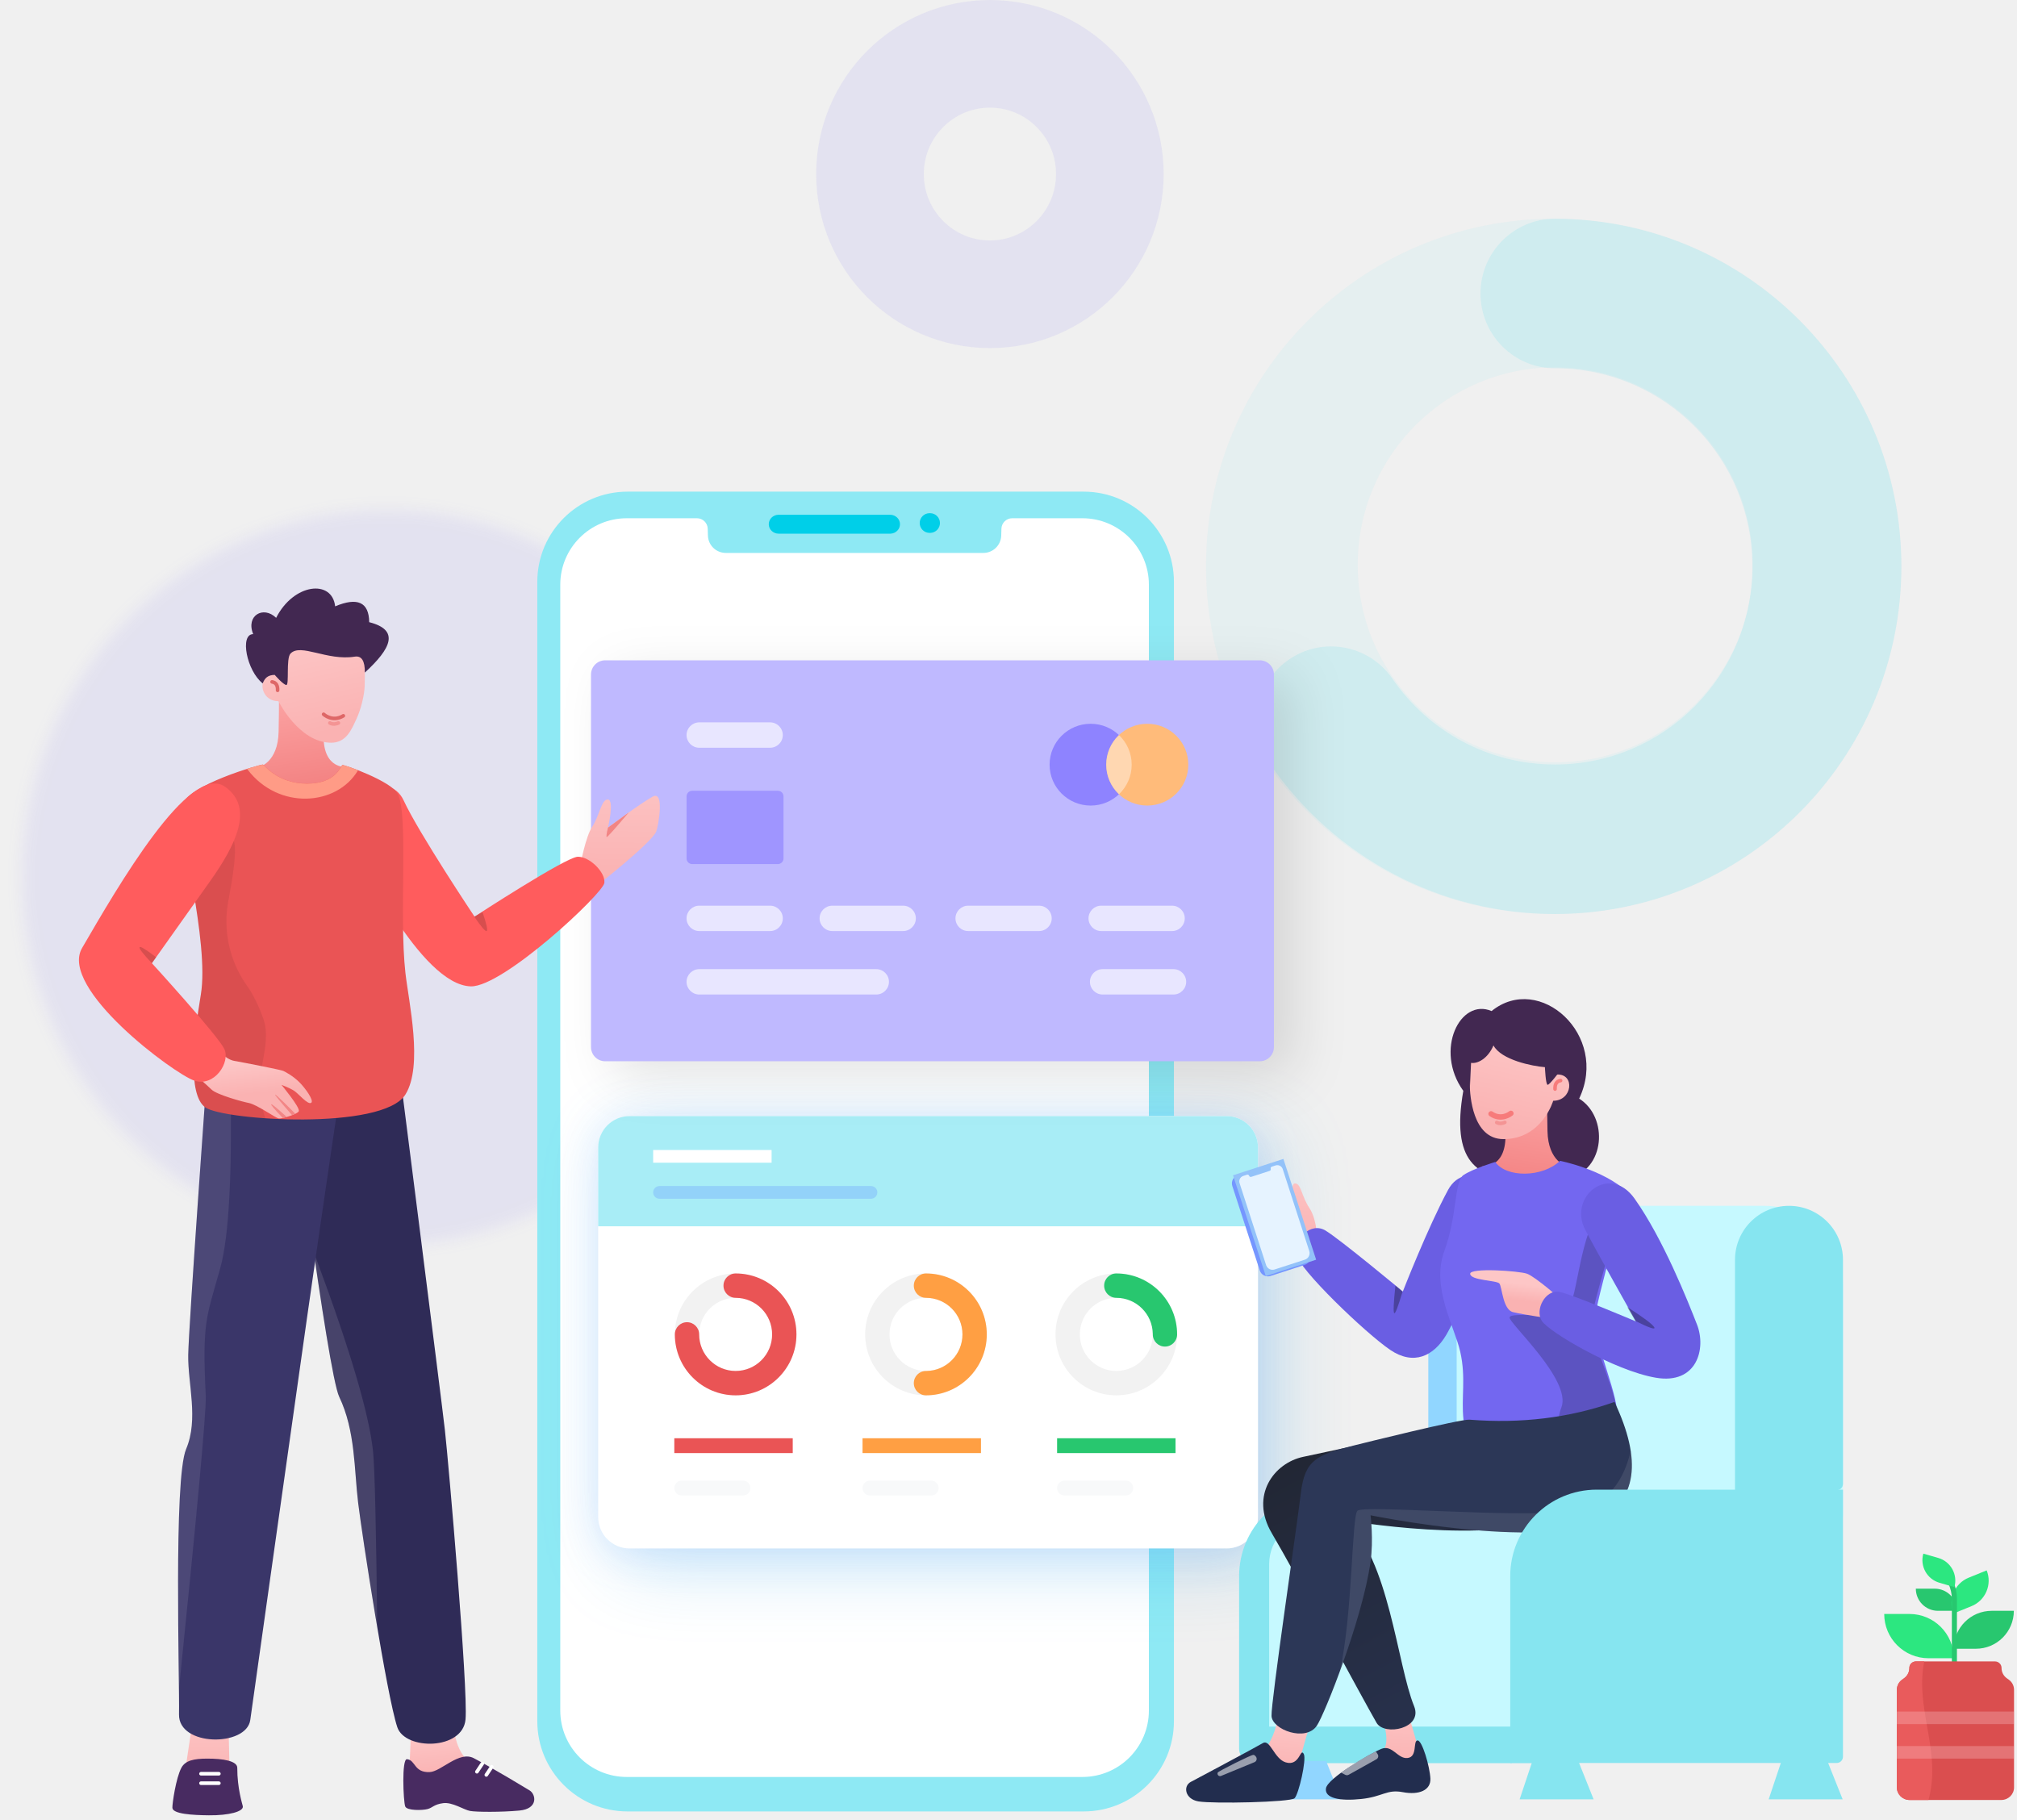
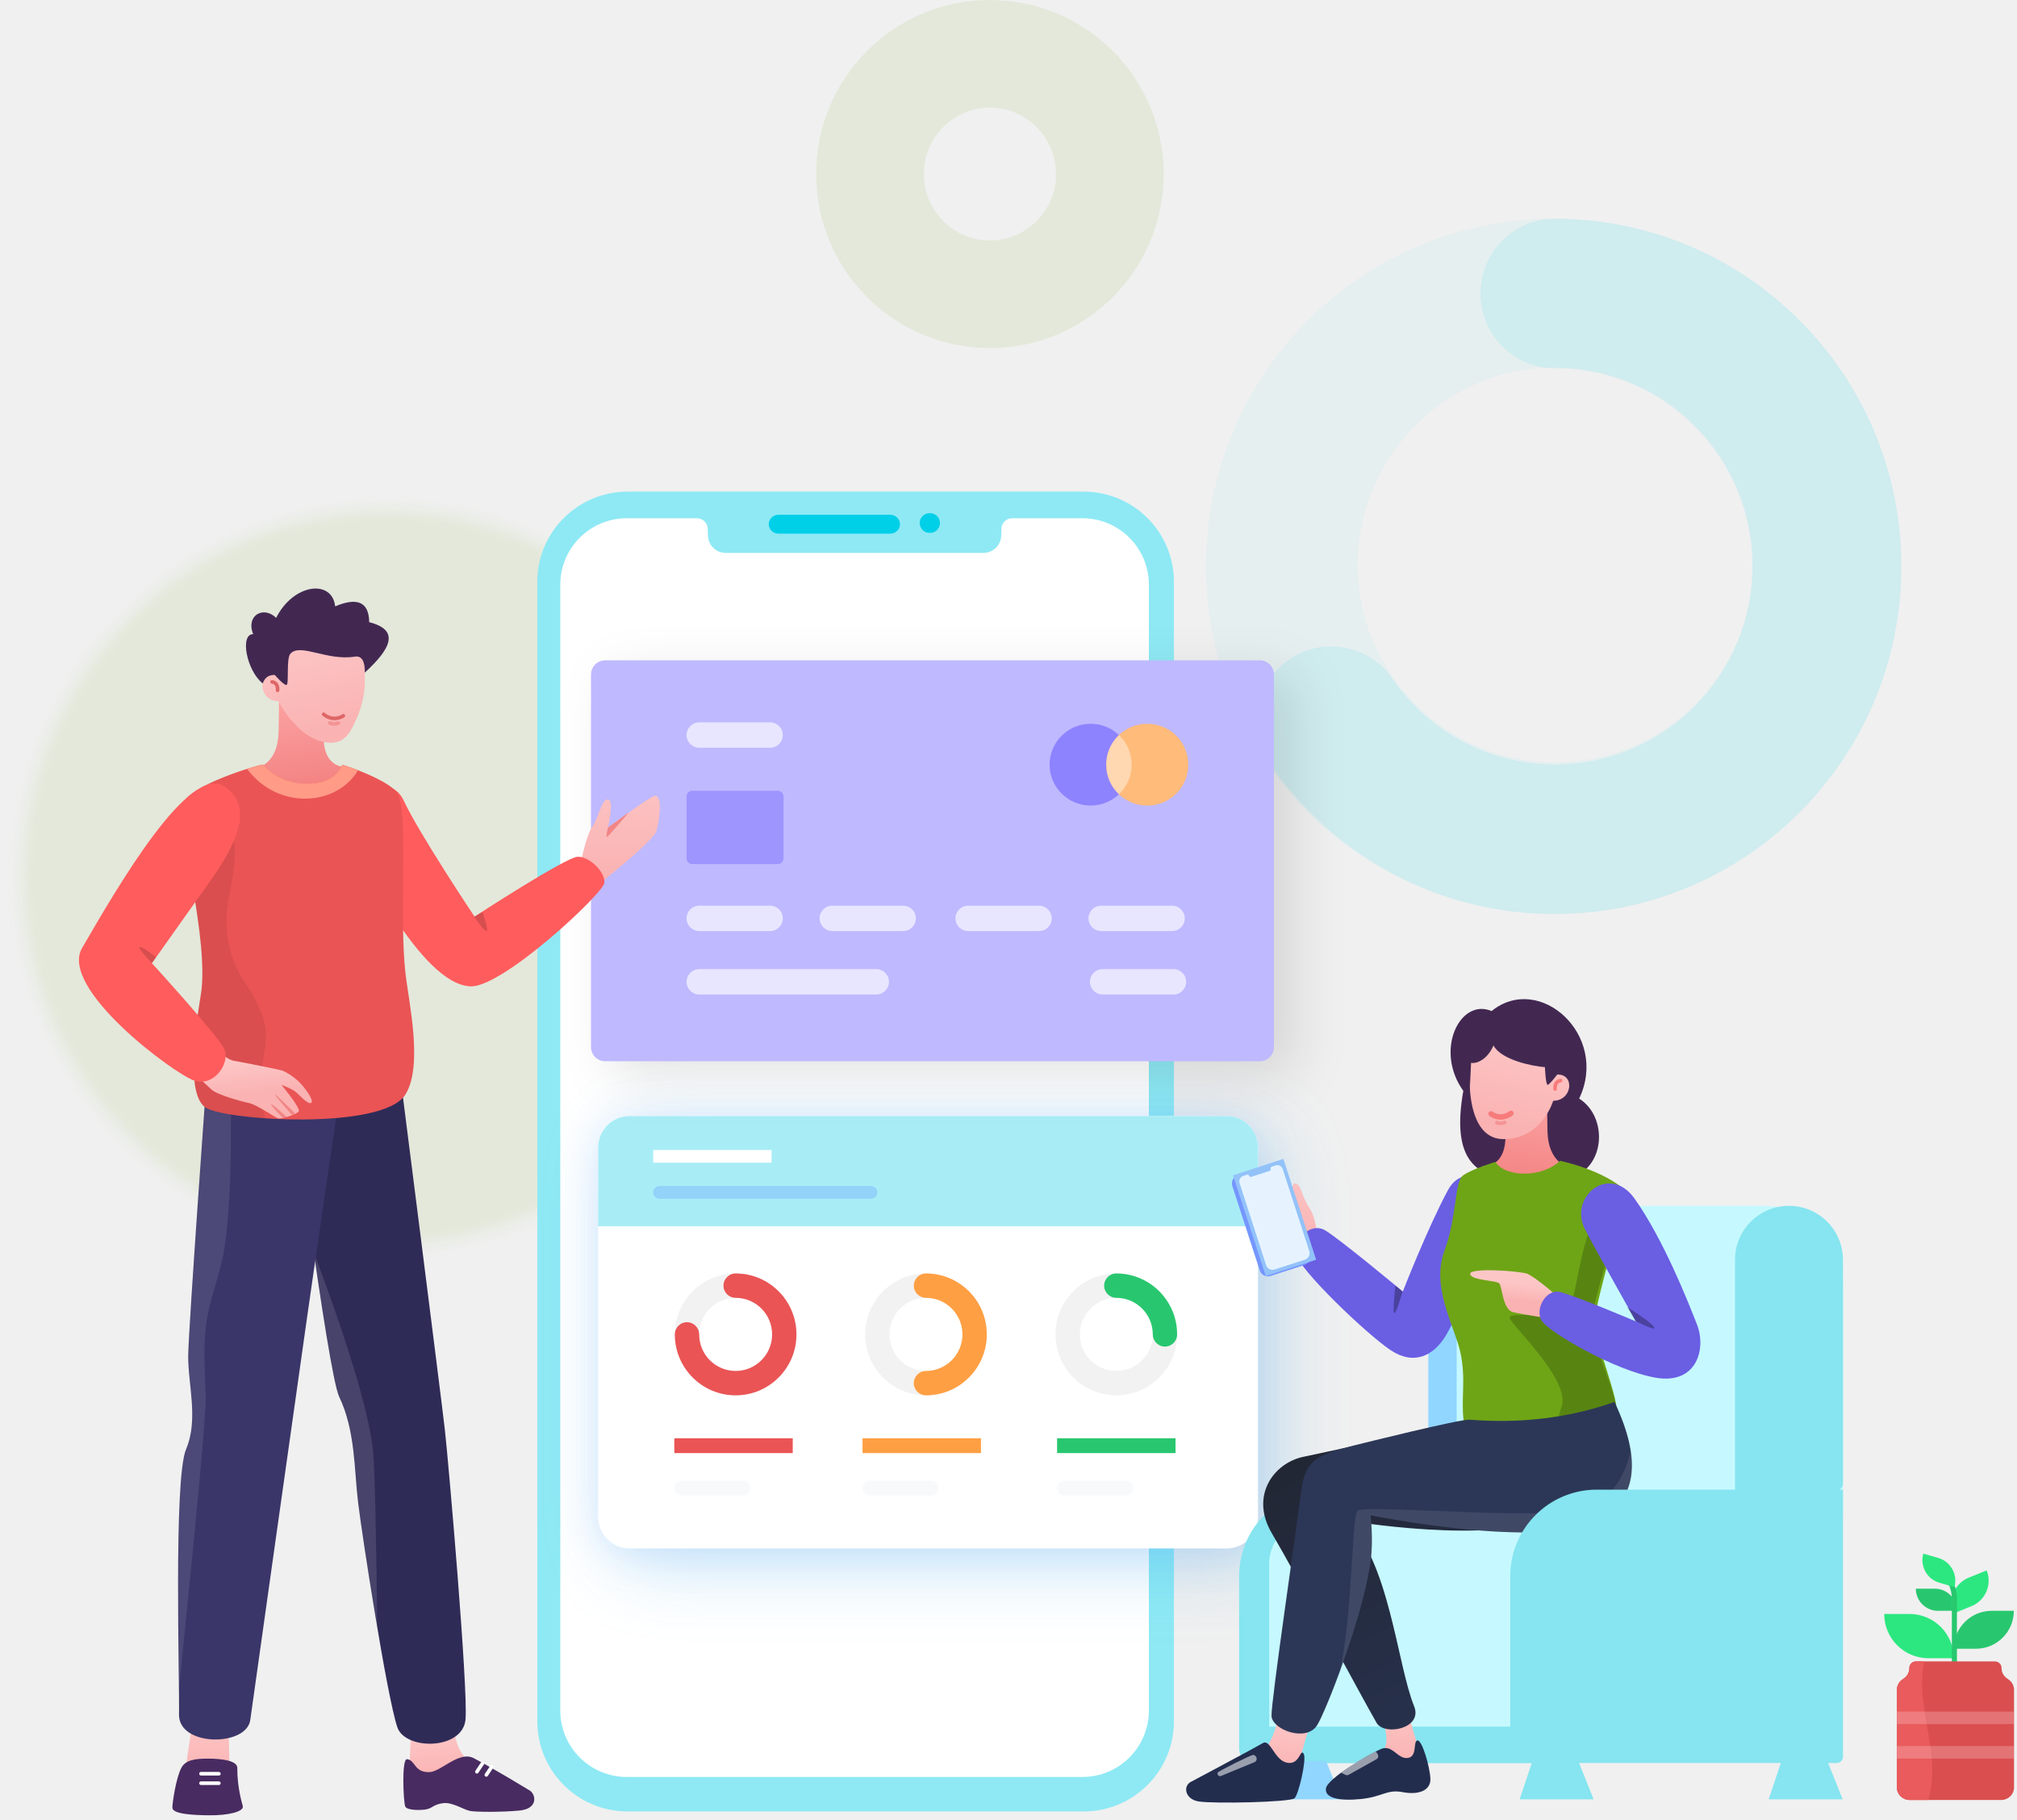
<svg xmlns="http://www.w3.org/2000/svg" xmlns:xlink="http://www.w3.org/1999/xlink" width="562px" height="507px" viewBox="0 0 562 507" version="1.1">
  <defs>
    <filter x="-2.9%" y="-2.9%" width="105.9%" height="105.9%" filterUnits="objectBoundingBox" id="filter-1">
      <feGaussianBlur stdDeviation="2" in="SourceGraphic" />
    </filter>
    <path d="M18.522,0 L38.087,0 C39.71,5.90024691e-16 41.039,1.291 41.086,2.913 L41.142,4.831 C41.219,7.521 43.423,9.661 46.114,9.661 L117.894,9.661 C120.585,9.661 122.788,7.521 122.866,4.831 L122.921,2.913 C122.968,1.291 124.297,2.07451057e-15 125.92,0 L145.486,0 C155.715,-2.00502105e-14 164.008,8.293 164.008,18.522 L164.008,332.223 C164.008,342.452 155.715,350.745 145.486,350.745 L18.522,350.745 C8.293,350.745 -2.29997126e-15,342.452 0,332.223 L0,18.522 C-4.8054561e-15,8.293 8.293,-8.77902741e-15 18.522,0 Z" id="path-2" />
    <path d="M8.757,0 L175.092,0 C179.928,-1.80700981e-14 183.848,3.921 183.848,8.757 L183.848,111.729 C183.848,116.565 179.928,120.486 175.092,120.486 L8.757,120.486 C3.921,120.486 -1.00658751e-14,116.565 0,111.729 L0,8.757 C-5.92265936e-16,3.921 3.921,4.44111258e-15 8.757,0 Z" id="path-4" />
    <filter x="-15.0%" y="-22.8%" width="135.4%" height="153.9%" filterUnits="objectBoundingBox" id="filter-6">
      <feOffset dx="5" dy="5" in="SourceAlpha" result="shadowOffsetOuter1" />
      <feGaussianBlur stdDeviation="10" in="shadowOffsetOuter1" result="shadowBlurOuter1" />
      <feColorMatrix values="0 0 0 0 0.076   0 0 0 0 0.583   0 0 0 0 0.879  0 0 0 0.229 0" type="matrix" in="shadowBlurOuter1" result="shadowMatrixOuter1" />
      <feOffset dx="0" dy="1" in="SourceAlpha" result="shadowOffsetOuter2" />
      <feGaussianBlur stdDeviation="5.5" in="shadowOffsetOuter2" result="shadowBlurOuter2" />
      <feColorMatrix values="0 0 0 0 0.504   0 0 0 0 0.7   0 0 0 0 1  0 0 0 0.234 0" type="matrix" in="shadowBlurOuter2" result="shadowMatrixOuter2" />
      <feMerge>
        <feMergeNode in="shadowMatrixOuter1" />
        <feMergeNode in="shadowMatrixOuter2" />
      </feMerge>
    </filter>
    <path d="M3.944,0 L186.337,0 C188.515,0 190.281,1.771 190.281,3.955 L190.281,107.769 C190.281,109.953 188.515,111.723 186.337,111.723 L3.944,111.723 C1.766,111.723 0,109.953 0,107.769 L0,3.955 C0,1.771 1.766,0 3.944,0 Z" id="path-7" />
    <filter x="-9.5%" y="-17.9%" width="125.2%" height="143.0%" filterUnits="objectBoundingBox" id="filter-8">
      <feOffset dx="6" dy="4" in="SourceAlpha" result="shadowOffsetOuter1" />
      <feGaussianBlur stdDeviation="7" in="shadowOffsetOuter1" result="shadowBlurOuter1" />
      <feColorMatrix values="0 0 0 0 0.019   0 0 0 0 0.019   0 0 0 0 0.019  0 0 0 0.11 0" type="matrix" in="shadowBlurOuter1" />
    </filter>
    <linearGradient x1="42.314%" y1="12.631%" x2="50%" y2="69.62%" id="linearGradient-9">
      <stop stop-color="#FDC6C6" offset="0%" />
      <stop stop-color="#FAB2B2" offset="100%" />
    </linearGradient>
    <linearGradient x1="46.204%" y1="-28.186%" x2="50%" y2="91.05%" id="linearGradient-10">
      <stop stop-color="#FDC6C6" offset="0%" />
      <stop stop-color="#FAB2B2" offset="100%" />
    </linearGradient>
    <linearGradient x1="44.814%" y1="-28.186%" x2="62.813%" y2="121.547%" id="linearGradient-11">
      <stop stop-color="#FFAFAF" offset="0%" />
      <stop stop-color="#F07777" offset="100%" />
    </linearGradient>
    <linearGradient x1="31.713%" y1="-6.922%" x2="55.144%" y2="91.239%" id="linearGradient-12">
      <stop stop-color="#FDC6C6" offset="0%" />
      <stop stop-color="#FAB2B2" offset="100%" />
    </linearGradient>
    <linearGradient x1="45.013%" y1="-28.186%" x2="50%" y2="91.05%" id="linearGradient-13">
      <stop stop-color="#FDC6C6" offset="0%" />
      <stop stop-color="#FAB2B2" offset="100%" />
    </linearGradient>
    <linearGradient x1="42.314%" y1="21.16%" x2="50%" y2="65.142%" id="linearGradient-14">
      <stop stop-color="#FDC6C6" offset="0%" />
      <stop stop-color="#FAB2B2" offset="100%" />
    </linearGradient>
    <linearGradient x1="45.136%" y1="-28.186%" x2="62.017%" y2="121.547%" id="linearGradient-15">
      <stop stop-color="#FFAFAF" offset="0%" />
      <stop stop-color="#F07777" offset="100%" />
    </linearGradient>
    <linearGradient x1="31.713%" y1="-6.211%" x2="55.144%" y2="90.724%" id="linearGradient-16">
      <stop stop-color="#FDC6C6" offset="0%" />
      <stop stop-color="#FAB2B2" offset="100%" />
    </linearGradient>
    <linearGradient x1="42.314%" y1="-3.865%" x2="50%" y2="78.281%" id="linearGradient-17">
      <stop stop-color="#FDC6C6" offset="0%" />
      <stop stop-color="#FAB2B2" offset="100%" />
    </linearGradient>
    <linearGradient x1="28.503%" y1="98.647%" x2="77.061%" y2="9.201%" id="linearGradient-18">
      <stop stop-color="#28324F" offset="0%" />
      <stop stop-color="#222735" offset="100%" />
    </linearGradient>
    <linearGradient x1="44.36%" y1="-28.186%" x2="50%" y2="91.05%" id="linearGradient-19">
      <stop stop-color="#FDC6C6" offset="0%" />
      <stop stop-color="#FAB2B2" offset="100%" />
    </linearGradient>
    <linearGradient x1="42.314%" y1="28.061%" x2="50%" y2="61.519%" id="linearGradient-20">
      <stop stop-color="#FDC6C6" offset="0%" />
      <stop stop-color="#FAB2B2" offset="100%" />
    </linearGradient>
    <linearGradient x1="42.314%" y1="8.533%" x2="50%" y2="71.772%" id="linearGradient-21">
      <stop stop-color="#FDC6C6" offset="0%" />
      <stop stop-color="#FAB2B2" offset="100%" />
    </linearGradient>
    <path d="M5.338,0 L27.313,0 C28.339,0 29.171,0.815 29.171,1.82 L29.171,1.872 C29.171,2.984 29.712,4.03 30.626,4.688 L31.196,5.099 C32.111,5.757 32.651,6.803 32.651,7.915 L32.651,35.125 C32.651,37.055 31.053,38.62 29.082,38.62 L3.568,38.62 C1.598,38.62 1.64410348e-13,37.055 1.64410348e-13,35.125 L1.64410348e-13,7.915 C1.64410348e-13,6.803 0.54,5.757 1.455,5.099 L2.024,4.688 C2.878,4.074 3.405,3.122 3.472,2.094 L3.479,1.82 C3.479,0.815 4.311,0 5.338,0 Z" id="path-22" />
  </defs>
  <g id="📝-Pages-New" stroke="none" stroke-width="1" fill="none" fill-rule="evenodd">
    <g id="Error" transform="translate(-436, -279)">
      <g id="Illustration" transform="translate(442, 294)">
        <g id="Shape">
-           <ellipse id="Oval" fill="#7367F0" opacity="0.1" filter="url(#filter-1)" cx="101.745" cy="229.5" rx="101.745" ry="102.5" />
+           <ellipse id="Oval" fill="#6ea516" opacity="0.1" filter="url(#filter-1)" cx="101.745" cy="229.5" rx="101.745" ry="102.5" />
          <path d="M426.906,45.956 C373.404,45.956 330.032,89.326 330.032,142.826 C330.032,196.326 373.404,239.696 426.906,239.696 C480.408,239.696 523.78,196.326 523.78,142.826 C523.78,89.326 480.408,45.956 426.906,45.956 Z M427.346,87.346 C457.745,87.346 482.388,111.988 482.388,142.386 C482.388,172.784 457.745,197.426 427.346,197.426 C396.947,197.426 372.304,172.784 372.304,142.386 C372.304,111.988 396.947,87.346 427.346,87.346 Z" id="Oval" fill="#00CFE8" fill-rule="nonzero" opacity="0.05" />
-           <ellipse id="Oval" stroke="#7367F0" stroke-width="30" opacity="0.1" cx="269.823" cy="33.5" rx="33.416" ry="33.5" />
+           <ellipse id="Oval" stroke="#6ea516" stroke-width="30" opacity="0.1" cx="269.823" cy="33.5" rx="33.416" ry="33.5" />
          <path d="M427.271,45.956 C480.572,45.956 523.78,89.326 523.78,142.826 C523.78,196.326 480.572,239.696 427.271,239.696 C395.161,239.696 365.687,223.816 347.797,197.796 C341.287,188.326 343.657,175.352 353.091,168.817 C362.43,162.348 375.192,164.615 381.764,173.849 L381.961,174.131 C392.182,188.997 408.951,198.032 427.271,198.032 C457.647,198.032 482.271,173.315 482.271,142.826 C482.271,112.642 458.137,88.116 428.181,87.628 L427.271,87.621 C415.809,87.621 406.517,78.294 406.517,66.788 C406.517,55.283 415.809,45.956 427.271,45.956 Z" id="Path" fill="#00CFE8" fill-rule="nonzero" opacity="0.1" />
        </g>
        <g id="Mobile-Banking-App" transform="translate(16, 122)">
          <g id="Phone3" transform="translate(127.7104, 0)">
            <path d="M25.137,0 L152.247,0 C166.13,-2.55022564e-15 177.384,11.254 177.384,25.137 L177.384,342.625 C177.384,356.508 166.13,367.762 152.247,367.762 L25.137,367.762 C11.254,367.762 -2.32880507e-14,356.508 -2.49882011e-14,342.625 L-2.49882011e-14,25.137 C-2.66883515e-14,11.254 11.254,2.55022564e-15 25.137,0 Z" id="Rectangle" fill="#8EE9F4" />
            <g id="Group-48" transform="translate(6.397456, 7.41094)">
              <mask id="mask-3" fill="white">
                <use xlink:href="#path-2" />
              </mask>
              <use id="Rectangle" fill="#FFFFFF" xlink:href="#path-2" />
              <ellipse id="Oval" fill-opacity="0.549" fill="#E97EFF" mask="url(#mask-3)" cx="62.18" cy="213.477" rx="14.067" ry="14.053" />
              <path d="M24.589,60.217 L140.653,60.217 C143.199,60.217 145.264,62.281 145.264,64.828 C145.264,67.374 143.199,69.439 140.653,69.439 L24.589,69.439 C22.043,69.439 19.978,67.374 19.978,64.828 C19.978,62.281 22.043,60.217 24.589,60.217 Z" id="Rectangle" fill-opacity="0.549" fill="#E97EFF" mask="url(#mask-3)" />
            </g>
            <path d="M98.307,6.438 C99.824,6.438 101.054,7.618 101.054,9.073 C101.054,10.496 99.878,11.655 98.408,11.706 L98.307,11.708 L67.24,11.708 C65.722,11.708 64.492,10.528 64.492,9.073 C64.492,7.65 65.668,6.491 67.139,6.44 L67.24,6.438 L98.307,6.438 Z" id="Path" fill="#00CFE8" fill-rule="nonzero" />
            <path d="M109.441,5.999 C110.958,5.999 112.188,7.228 112.188,8.744 C112.188,10.226 111.012,11.434 109.542,11.487 L109.441,11.488 L109.297,11.488 C107.779,11.488 106.549,10.26 106.549,8.744 C106.549,7.262 107.725,6.054 109.196,6.001 L109.297,5.999 L109.441,5.999 Z" id="Path" fill="#00CFE8" fill-rule="nonzero" />
          </g>
          <g id="BoardPieChart" transform="translate(144.6719, 174)">
            <mask id="mask-5" fill="white">
              <use xlink:href="#path-4" />
            </mask>
            <g id="Rectangle">
              <use fill="black" fill-opacity="1" filter="url(#filter-6)" xlink:href="#path-4" />
              <use fill="#FFFFFF" fill-rule="evenodd" xlink:href="#path-4" />
            </g>
            <polygon id="Rectangle" fill="#A8EDF6" mask="url(#mask-5)" points="-4.125 -4.725 188.562 -4.725 188.562 30.712 -4.125 30.712" />
            <path d="M17.093,19.49 L76.01,19.49 C76.989,19.49 77.782,20.284 77.782,21.262 C77.782,22.241 76.989,23.034 76.01,23.034 L17.093,23.034 C16.114,23.034 15.321,22.241 15.321,21.262 C15.321,20.284 16.114,19.49 17.093,19.49 Z" id="Rectangle" fill="#6FA3FF" opacity="0.366" mask="url(#mask-5)" />
            <rect id="Rectangle" fill="#FFFFFF" mask="url(#mask-5)" x="15.321" y="9.45" width="32.998" height="3.544" />
            <rect id="Rectangle" fill="#EA5455" mask="url(#mask-5)" x="21.213" y="89.774" width="32.998" height="4.134" />
            <path d="M23.28,101.586 L40.359,101.586 C41.501,101.586 42.427,102.512 42.427,103.653 C42.427,104.795 41.501,105.72 40.359,105.72 L23.28,105.72 C22.139,105.72 21.213,104.795 21.213,103.653 C21.213,102.512 22.139,101.586 23.28,101.586 Z" id="Rectangle" fill="#F8F9FA" mask="url(#mask-5)" />
            <rect id="Rectangle" fill="#FF9F43" fill-rule="nonzero" mask="url(#mask-5)" x="73.657" y="89.774" width="32.998" height="4.134" />
            <path d="M75.724,101.586 L92.803,101.586 C93.945,101.586 94.87,102.512 94.87,103.653 C94.87,104.795 93.945,105.72 92.803,105.72 L75.724,105.72 C74.583,105.72 73.657,104.795 73.657,103.653 C73.657,102.512 74.583,101.586 75.724,101.586 Z" id="Rectangle" fill="#F8F9FA" mask="url(#mask-5)" />
            <rect id="Rectangle" fill="#28C76F" mask="url(#mask-5)" x="127.869" y="89.774" width="32.998" height="4.134" />
            <path d="M129.936,101.586 L147.015,101.586 C148.157,101.586 149.082,102.512 149.082,103.653 C149.082,104.795 148.157,105.72 147.015,105.72 L129.936,105.72 C128.794,105.72 127.869,104.795 127.869,103.653 C127.869,102.512 128.794,101.586 129.936,101.586 Z" id="Rectangle" fill="#F8F9FA" mask="url(#mask-5)" />
            <g id="Group-37" mask="url(#mask-5)">
              <g transform="translate(21.21326, 46.65873)" id="Group-5">
                <g transform="translate(0.147314, 0.147654)" />
              </g>
            </g>
            <g id="Group-3" mask="url(#mask-5)">
              <g transform="translate(127.4269, 43.8533)">
                <path d="M16.941,33.96 C26.297,33.96 33.882,26.358 33.882,16.98 C33.882,7.602 26.297,0 16.941,0 C7.585,0 0,7.602 0,16.98 C0,26.358 7.585,33.96 16.941,33.96 Z M16.941,27.168 C11.327,27.168 6.776,22.607 6.776,16.98 C6.776,11.353 11.327,6.792 16.941,6.792 C22.555,6.792 27.106,11.353 27.106,16.98 C27.106,22.607 22.555,27.168 16.941,27.168 Z" id="Oval" fill="#F2F2F2" />
                <path d="M33.882,16.98 C33.882,7.602 26.297,0 16.941,0 C15.07,0 13.553,1.52 13.553,3.396 C13.553,5.272 15.07,6.792 16.941,6.792 C22.491,6.792 27.002,11.25 27.104,16.789 L27.106,16.98 C27.106,18.856 28.623,20.376 30.494,20.376 C32.365,20.376 33.882,18.856 33.882,16.98 Z" id="Path" fill="#28C76F" />
              </g>
            </g>
            <g id="Group-4" mask="url(#mask-5)">
              <g transform="translate(74.39373, 43.8533)">
                <path d="M16.941,33.96 C26.297,33.96 33.882,26.358 33.882,16.98 C33.882,7.602 26.297,0 16.941,0 C7.585,0 0,7.602 0,16.98 C0,26.358 7.585,33.96 16.941,33.96 Z M16.941,27.168 C11.327,27.168 6.776,22.607 6.776,16.98 C6.776,11.353 11.327,6.792 16.941,6.792 C22.555,6.792 27.106,11.353 27.106,16.98 C27.106,22.607 22.555,27.168 16.941,27.168 Z" id="Oval" fill="#F2F2F2" fill-rule="evenodd" />
                <path d="M16.941,33.96 C26.297,33.96 33.882,26.358 33.882,16.98 C33.882,7.602 26.297,0 16.941,0 C15.07,0 13.553,1.52 13.553,3.396 C13.553,5.272 15.07,6.792 16.941,6.792 C22.555,6.792 27.106,11.353 27.106,16.98 C27.106,22.543 22.658,27.065 17.132,27.167 L16.941,27.168 C15.07,27.168 13.553,28.689 13.553,30.564 C13.553,32.44 15.07,33.96 16.941,33.96 Z" id="Path" fill="#FF9F43" fill-rule="nonzero" />
              </g>
            </g>
            <g id="Group-6" mask="url(#mask-5)">
              <g transform="translate(21.36058, 43.8533)">
                <path d="M16.941,33.96 C26.297,33.96 33.882,26.358 33.882,16.98 C33.882,7.602 26.297,0 16.941,0 C7.585,0 0,7.602 0,16.98 C0,26.358 7.585,33.96 16.941,33.96 Z M16.941,27.168 C11.327,27.168 6.776,22.607 6.776,16.98 C6.776,11.353 11.327,6.792 16.941,6.792 C22.555,6.792 27.106,11.353 27.106,16.98 C27.106,22.607 22.555,27.168 16.941,27.168 Z" id="Oval" fill="#F2F2F2" />
                <path d="M0,16.98 C0,26.358 7.585,33.96 16.941,33.96 C26.297,33.96 33.882,26.358 33.882,16.98 C33.882,7.602 26.297,0 16.941,0 C15.07,0 13.553,1.52 13.553,3.396 C13.553,5.272 15.07,6.792 16.941,6.792 C22.555,6.792 27.106,11.353 27.106,16.98 C27.106,22.607 22.555,27.168 16.941,27.168 C11.327,27.168 6.776,22.607 6.776,16.98 C6.776,15.105 5.259,13.584 3.388,13.584 C1.517,13.584 0,15.105 0,16.98 Z" id="Path" fill="#EA5455" />
              </g>
            </g>
          </g>
          <g id="VisaCard2" transform="translate(142.6764, 47)">
            <g id="Rectangle">
              <use fill="black" fill-opacity="1" filter="url(#filter-8)" xlink:href="#path-7" />
              <use fill="#BFB9FF" fill-rule="evenodd" xlink:href="#path-7" />
            </g>
            <g id="Group-46" transform="translate(26.61962, 16.69957)">
              <g id="Group-45" transform="translate(0, 0.982327)">
                <g id="Group-43" transform="translate(101.1545, 0)">
                  <ellipse id="Oval" fill="#8E83FF" cx="11.437" cy="11.395" rx="11.437" ry="11.395" />
                  <ellipse id="Oval-Copy-10" fill="#FFBB7A" cx="27.211" cy="11.395" rx="11.437" ry="11.395" />
                  <path d="M19.22,3.243 L19.325,3.145 C21.511,5.22 22.873,8.149 22.873,11.395 C22.873,14.641 21.511,17.57 19.325,19.645 C17.137,17.571 15.775,14.641 15.775,11.395 C15.775,8.2 17.094,5.312 19.22,3.243 L19.325,3.145 L19.22,3.243 Z" id="Path" fill-opacity="0.416" fill="#FFFFFF" />
                </g>
                <path d="M1.577,18.664 L25.437,18.664 C26.308,18.664 27.014,19.368 27.014,20.236 L27.014,37.525 C27.014,38.393 26.308,39.097 25.437,39.097 L1.577,39.097 C0.706,39.097 4.37832775e-14,38.393 4.37832775e-14,37.525 L4.37832775e-14,20.236 C4.37832775e-14,19.368 0.706,18.664 1.577,18.664 Z" id="Rectangle" fill="#9F95FF" />
              </g>
              <g id="Group-44" transform="translate(0, 0.589397)" fill="#FFFFFF" fill-opacity="0.647">
                <path d="M3.549,51.081 L23.268,51.081 C25.228,51.081 26.817,52.664 26.817,54.617 C26.817,56.57 25.228,58.154 23.268,58.154 L3.549,58.154 C1.589,58.154 -9.10692171e-14,56.57 -9.10692171e-14,54.617 C-9.10692171e-14,52.664 1.589,51.081 3.549,51.081 Z" id="Rectangle" />
                <path d="M3.549,68.763 L52.845,68.763 C54.805,68.763 56.394,70.346 56.394,72.299 C56.394,74.252 54.805,75.836 52.845,75.836 L3.549,75.836 C1.589,75.836 -8.7566555e-14,74.252 -8.7566555e-14,72.299 C-8.7566555e-14,70.346 1.589,68.763 3.549,68.763 Z" id="Rectangle" />
                <path d="M115.943,68.763 L135.661,68.763 C137.622,68.763 139.211,70.346 139.211,72.299 C139.211,74.252 137.622,75.836 135.661,75.836 L115.943,75.836 C113.983,75.836 112.394,74.252 112.394,72.299 C112.394,70.346 113.983,68.763 115.943,68.763 Z" id="Rectangle" />
                <path d="M3.549,0 L23.268,0 C25.228,0 26.817,1.583 26.817,3.536 C26.817,5.489 25.228,7.073 23.268,7.073 L3.549,7.073 C1.589,7.073 0,5.489 0,3.536 C0,1.583 1.589,0 3.549,0 Z" id="Rectangle" />
                <path d="M40.62,51.081 L60.338,51.081 C62.298,51.081 63.887,52.664 63.887,54.617 C63.887,56.57 62.298,58.154 60.338,58.154 L40.62,58.154 C38.659,58.154 37.07,56.57 37.07,54.617 C37.07,52.664 38.659,51.081 40.62,51.081 Z" id="Rectangle-Copy-38" />
                <path d="M78.479,51.081 L98.197,51.081 C100.157,51.081 101.746,52.664 101.746,54.617 C101.746,56.57 100.157,58.154 98.197,58.154 L78.479,58.154 C76.518,58.154 74.929,56.57 74.929,54.617 C74.929,52.664 76.518,51.081 78.479,51.081 Z" id="Rectangle-Copy-39" />
                <path d="M115.549,51.081 L135.267,51.081 C137.227,51.081 138.816,52.664 138.816,54.617 C138.816,56.57 137.227,58.154 135.267,58.154 L115.549,58.154 C113.589,58.154 112,56.57 112,54.617 C112,52.664 113.589,51.081 115.549,51.081 Z" id="Rectangle-Copy-40" />
              </g>
            </g>
          </g>
          <g id="Men1.1" transform="translate(0, 27)">
            <g id="LLeg" transform="translate(58.5127, 131.4736)">
              <path d="M45.86,184.217 C45.86,184.217 45.724,192.9 51.056,195.984 C56.388,199.069 64.65,204.8 64.65,204.8 L33.223,205.865 L34.119,184.139 L45.86,184.217 Z" id="Path" fill="url(#linearGradient-9)" />
              <path d="M32.892,194.731 C35.322,194.982 34.791,198.497 39.2,198.326 C42.413,198.201 47.424,192.275 51.546,194.47 C57.837,197.82 65.214,202.338 67.023,203.413 C68.832,204.49 69.547,208.547 64.202,209.045 C59.09,209.521 52.191,209.468 50.462,209.153 C48.734,208.838 45.528,206.634 42.948,206.986 C40.369,207.339 40.075,208.228 38.634,208.622 C37.192,209.016 32.841,209.101 32.39,207.886 C31.872,206.492 31.353,194.573 32.892,194.731 Z" id="Path" fill="#482B61" />
              <path d="M30.456,-1.74975703e-14 C30.456,-1.74975703e-14 42.444,94.099 43.447,102.998 C44.449,111.898 49.952,175.205 49.199,183.65 C48.432,192.25 32.344,192.296 30.186,185.808 C27.232,176.926 20.404,132.541 19.274,123.272 C18.145,114.003 18.542,103.242 14.003,93.751 C10.753,86.956 -3.0465246e-14,2.413 -3.0465246e-14,2.413 L30.456,-1.74975703e-14 Z" id="Path" fill="#2F2B57" />
              <path d="M23.41,108.74 L23.452,109.164 C23.91,114.079 24.294,130.36 24.603,158.008 L23.913,153.878 C21.749,140.784 19.828,127.813 19.274,123.272 C18.169,114.196 18.526,103.69 14.28,94.346 L14.003,93.751 C12.573,90.761 9.689,72.711 6.908,53.437 L7.782,55.775 C17.065,80.742 22.275,98.398 23.41,108.74 Z" id="Path" fill-opacity="0.192" fill="#FFFFFF" opacity="0.591" />
              <line x1="53.869" y1="195.981" x2="52.366" y2="198.23" id="Path-10" stroke="#FFFFFF" stroke-linecap="round" />
              <line x1="56.495" y1="196.86" x2="54.991" y2="199.11" id="Path-10" stroke="#FFFFFF" stroke-linecap="round" />
            </g>
            <g id="RLeg" transform="translate(25.69442, 133.7766)">
              <polygon id="Path" fill="url(#linearGradient-10)" points="5.654 183.906 2.842 202.896 16.435 202.827 15.99 183.553" />
              <path d="M0.337,205.968 C0.291,204.86 1.323,197.674 2.842,194.829 C3.943,192.765 6.386,192.281 9.96,192.267 C14.57,192.249 18.422,192.946 18.417,194.829 C18.401,200.589 19.861,205.019 19.96,205.526 C20.248,207.011 16.125,208.119 10.493,208.063 C5.884,208.017 0.408,207.696 0.337,205.968 Z" id="Path" fill="#482B61" />
              <path d="M47.865,0.787 C47.865,0.787 41.632,42.784 37.86,69.357 C34.152,95.469 23.173,173.355 22.038,181.509 C20.997,188.994 1.985,188.994 2.185,179.929 C2.385,170.864 0.625,114.376 4.165,106.012 C7.705,97.649 4.623,87.915 4.752,79.79 C4.881,71.665 9.972,1.33 9.972,1.33 L47.865,0.787 Z" id="Path" fill="#3A3669" />
              <path d="M13.768,55.248 L13.47,56.328 C9.861,69.296 8.616,70.464 9.638,91.147 L9.649,91.567 C9.685,96.771 7.21,123.698 2.225,172.349 L2.203,169.325 C2.028,149.477 1.297,113.592 4.075,106.237 L4.165,106.012 C7.705,97.649 4.623,87.915 4.752,79.79 C4.881,71.665 9.972,1.33 9.972,1.33 L16.475,1.236 L16.542,4.458 C17.01,29.62 16.085,46.549 13.768,55.248 L13.768,55.248 Z" id="Path" fill-opacity="0.192" fill="#FFFFFF" opacity="0.462" />
              <line x1="8.313" y1="196.479" x2="13.289" y2="196.479" id="Path-9" stroke="#FFFFFF" stroke-linecap="round" />
              <line x1="8.313" y1="199.118" x2="13.289" y2="199.118" id="Path-9" stroke="#FFFFFF" stroke-linecap="round" />
            </g>
            <g id="Head" transform="translate(46.01984, 0)">
              <path d="M4.223,49.711 C4.223,49.711 9.43,48.483 9.611,39.907 C9.792,31.331 9.665,28.404 9.665,28.404 L22.01,28.196 C22.01,28.196 22.135,37.754 22.136,41.211 C22.141,50.495 28.578,49.711 28.578,49.711 C28.578,49.711 27.24,57.24 16.847,57.827 C8.732,58.287 4.223,49.711 4.223,49.711 Z" id="Path" fill="url(#linearGradient-11)" />
              <g id="Head1" transform="translate(0.513241, 0)">
                <path d="M8.018,24.069 C2.901,23.87 3.736,31.399 9.051,31.389 C9.051,31.389 14.763,42.933 23.732,42.963 C28.052,42.977 29.462,39.11 30.757,36.395 C32.052,33.68 33.002,29.618 33.081,27.132 C33.166,24.481 33.177,15.77 33.177,15.77 L7.819,15.759 L8.018,24.069 Z" id="Path" fill="url(#linearGradient-12)" />
                <path d="M23.37,37.586 C24.177,37.927 25.074,37.728 25.743,37.337" id="Path" stroke="#F49494" stroke-linecap="round" transform="translate(24.55681, 37.54876) rotate(6) translate(-24.55681, -37.54876) " />
                <path d="M8.529,28.493 C8.852,27.328 8.711,26.311 7.56,25.848" id="Path-8" stroke="#DE6767" stroke-linecap="round" transform="translate(8.119765, 27.17047) rotate(-13) translate(-8.119765, -27.17047) " />
                <path d="M8.018,24.069 C8.018,24.069 10.371,26.799 11.241,26.874 C12.112,26.949 11.119,19.487 12.401,18.128 C15.217,15.14 22.574,20.216 30.311,18.976 C32.222,18.67 33.16,20.15 33.126,23.415 C40.358,16.786 42.98,11.557 34.338,9.373 C34.269,3.763 31.058,2.355 24.849,4.957 C24.019,-2.622 13.291,-1.478 8.408,8.164 C4.873,4.707 -0.095,7.498 2.014,12.699 C-1.792,12.699 0.191,22.925 4.676,26.439 C5.211,24.904 6.189,24.069 8.018,24.069 Z" id="Path" fill="#422851" />
                <path d="M21.815,34.324 C21.815,34.324 23.572,37.18 27.012,36.159" id="Path" stroke="#DE6767" stroke-linecap="round" transform="translate(24.41357, 35.35145) rotate(-15) translate(-24.41357, -35.35145) " />
              </g>
            </g>
            <g id="LArm" transform="translate(75.02373, 54.90718)">
              <g id="Group-3" transform="translate(76.13706, 15.72189) rotate(4) translate(-76.13706, -15.72189) translate(65.13706, 2.221892)">
                <path d="M-6.9945718e-14,20.903 C-6.9945718e-14,20.903 0.893,12.681 2.627,9.701 C4.36,6.72 4.589,1.9 6.425,1.948 C8.26,1.997 6.968,9.757 6.968,9.757 C6.968,9.757 15.025,2.783 18.729,0.315 C22.109,-1.936 20.903,8.572 20.445,9.932 C19.355,13.172 5.027,26.111 5.027,26.111 C5.027,26.111 0.382,21.603 -6.9945718e-14,20.903 Z" id="Path" fill="url(#linearGradient-13)" />
                <path d="M6.968,9.757 C6.671,11.527 6.627,12.404 6.836,12.39 C7.045,12.375 8.915,9.963 12.444,5.155 L6.968,9.757 Z" id="Path" fill="#F28585" />
              </g>
              <path d="M15.44,4.122 C19.608,13.161 35.197,36.516 35.197,36.516 C35.197,36.516 60.742,19.861 63.992,19.826 C67.243,19.792 71.656,24.105 71.379,27.082 C71.101,30.058 43.132,56.166 34.162,55.947 C20.214,55.605 2.724,19.334 0.928,14.486 C-3.882,1.5 11.375,-4.694 15.44,4.122 Z" id="Path" fill="#FF5C5D" />
              <path d="M35.104,36.499 C37.071,39.38 38.23,40.726 38.582,40.536 C38.935,40.347 38.548,38.587 37.423,35.254 L35.104,36.499 Z" id="Path-5" fill-opacity="0.16" fill="#000000" />
            </g>
            <g id="Body" transform="translate(28.63671, 49.0406)">
              <path d="M0.131,11.435 C-1.177,17.711 7.785,49.341 5.319,64.138 C3.369,75.841 1.507,91.955 6.562,95.533 C11.708,99.175 56.008,102.067 62.322,91.955 C67.331,83.932 63.231,66.141 62.322,58.025 C60.51,41.834 63.246,13.854 60.172,8.131 C58.265,4.581 45.265,0.003 44.777,0.144 C44.288,0.286 43.14,5.317 34.92,5.317 C26.7,5.317 23.07,0.144 22.628,0.003 C22.186,-0.139 1.316,5.757 0.131,11.435 Z" id="Path" fill="#EA5455" />
              <path d="M22.607,2.99938892e-05 L22.628,0.003 C23.07,0.144 26.7,5.317 34.92,5.317 C43.14,5.317 44.288,0.286 44.777,0.144 C44.953,0.093 46.759,0.657 49.085,1.565 L49.075,1.672 C43.199,11.539 27.041,12.755 18.404,1.467 L18.208,1.206 L19.172,0.907 C20.936,0.37 22.198,0.048 22.542,0.005 L22.607,2.99938892e-05 Z" id="Path" fill="#FF9B86" />
              <path d="M0.159,15.794 L0.883,15.895 C8.567,16.994 13.073,18.732 14.402,21.111 C15.274,22.672 14.869,27.951 13.186,36.948 L13.007,37.892 C11.446,46.047 13.231,54.484 17.943,61.29 L18.208,61.666 C19.802,63.896 21.271,66.832 22.616,70.474 C25.735,78.922 19.1,86.04 23.302,98.608 L22.444,98.545 C14.634,97.947 8.317,96.774 6.562,95.533 C1.507,91.955 3.369,75.841 5.319,64.138 C7.418,51.547 1.242,26.77 0.159,15.794 Z" id="Path" fill-opacity="0.067" fill="#000000" />
            </g>
            <g id="Rarm" transform="translate(0, 54.33058)">
              <g id="Group-2" transform="translate(32.00589, 73.3703)">
                <path d="M5.768,0 C5.768,0 8.717,3.479 11.234,3.912 C13.751,4.345 24.285,6.405 24.928,6.711 C25.536,6.999 27.614,8.093 29.391,9.848 C30.931,11.37 33.594,14.976 32.701,15.596 C31.747,16.26 29.169,13.007 27.876,12.203 C26.52,11.36 24.436,10.613 24.436,10.613 C24.436,10.613 29.591,16.832 29.263,17.919 C29.024,18.712 24.64,20.066 23.703,19.964 C22.766,19.862 17.601,16.081 15.279,15.641 C13.669,15.336 6.46,13.383 4.94,11.917 C3.42,10.45 -3.48174241e-14,7.473 -3.48174241e-14,7.473 L5.768,0 Z" id="Path" fill="url(#linearGradient-14)" />
                <path d="M28.269,18.639 C24.673,15.016 22.8,13.235 22.65,13.296 C22.5,13.358 24.067,15.265 27.35,19.018 L28.269,18.639 Z" id="Path" fill="#F28585" />
                <path d="M25.865,19.532 C23.171,17.064 21.736,15.889 21.56,16.008 C21.384,16.127 22.463,17.402 24.796,19.834 L25.865,19.532 Z" id="Path" fill="#F28585" />
              </g>
              <path d="M40.706,0.901 C49.036,6.763 43.471,17.417 36.56,27.191 C30.105,36.319 20.321,50.07 20.321,50.07 C20.321,50.07 38.718,70.223 40.496,73.952 C42.273,77.68 37.734,84.683 32.093,82.771 C26.45,80.858 -5.658,57.073 0.872,45.833 C10.845,28.664 30.868,-6.022 40.706,0.901 Z" id="Path" fill="#FF5C5D" />
              <path d="M20.321,50.07 C17.804,47.408 16.663,45.922 16.898,45.614 C17.133,45.306 18.669,46.24 21.506,48.417 L20.321,50.07 Z" id="Path-6" fill-opacity="0.16" fill="#000000" />
            </g>
          </g>
          <g id="Group-7" transform="translate(307.3031, 141)">
            <path d="M40.065,137.093 L108.663,137.093 L108.663,137.093 L108.663,209.26 C108.663,211.469 106.872,213.26 104.663,213.26 L19.954,213.26 C17.745,213.26 15.954,211.469 15.954,209.26 L15.954,161.204 C15.954,147.888 26.749,137.093 40.065,137.093 Z" id="Rectangle" fill="#86E5F0" />
            <polygon id="Rectangle" fill="#86E5F0" points="24.33 198.224 91.966 198.224 91.966 213.26 24.33 213.26" />
            <polygon id="Path" fill="#86E5F0" points="110.466 212.715 114.732 223.401 94.107 223.401 97.681 212.715" />
            <polygon id="Path" fill="#91D6FF" points="40.195 212.715 44.461 223.401 23.836 223.401 27.41 212.715" />
            <polygon id="Path" fill="#86E5F0" points="179.859 212.715 184.125 223.401 163.5 223.401 167.074 212.715" />
            <path d="M92.256,58.375 L109.189,58.008 L109.189,58.008 L109.189,144.277 L68.667,144.277 L68.667,82.481 C68.667,69.368 79.146,58.659 92.256,58.375 Z" id="Rectangle" fill="#91D6FF" />
            <path d="M100.684,58.008 L162.365,58.008 C174.426,58.008 184.205,67.786 184.205,79.848 L184.205,144.288 C184.205,145.253 183.422,146.035 182.457,146.035 L76.573,146.035 L76.573,146.035 L76.573,82.119 C76.573,68.803 87.368,58.008 100.684,58.008 Z" id="Rectangle" fill="#C6F9FF" />
            <path d="M169.164,58.008 C177.471,58.008 184.205,64.742 184.205,73.048 L184.205,135.499 C184.205,136.464 183.422,137.246 182.457,137.246 L154.124,137.246 L154.124,137.246 L154.124,73.048 C154.124,64.742 160.858,58.008 169.164,58.008 Z" id="Rectangle" fill="#86E5F0" />
            <path d="M36.93,145.199 L104.387,145.199 L104.387,145.199 L104.387,203.124 L24.33,203.124 L24.33,157.799 C24.33,150.84 29.971,145.199 36.93,145.199 Z" id="Rectangle" fill="#C6F9FF" />
            <g id="Wom1.4" transform="translate(72.5538, 112.5) scale(-1, 1) translate(-72.5538, -112.5) translate(0.053803, 0)">
              <g id="Head" transform="translate(28.82299, 0.409712)">
                <path d="M8.814,50.104 C-1.931,47.6 -2.639,32.842 5.53,27.723 C-2.895,10.051 16.589,-7.494 29.934,3.326 C38.684,-0.421 45.954,14.202 37.813,25.559 C41.227,45.059 34.28,50.099 21.756,50.313 L8.814,50.104 Z" id="Path" fill="#422851" />
                <path d="M8.948,46.58 C8.948,46.58 14.175,45.352 14.356,36.782 C14.538,28.212 14.41,25.286 14.41,25.286 L25.924,25.079 C25.924,25.079 26.05,34.63 26.052,38.084 C26.056,47.363 32.518,46.58 32.518,46.58 C32.518,46.58 31.175,54.103 20.742,54.69 C12.596,55.149 8.948,46.58 8.948,46.58 Z" id="Path" fill="url(#linearGradient-15)" />
                <path d="M11.726,21.007 C6.59,20.808 7.428,28.332 12.763,28.321 C12.763,28.321 15.863,39.009 26.622,39.009 C35.36,39.009 35.929,26.552 36.008,24.068 C36.093,21.418 36.104,12.713 36.104,12.713 L11.526,12.702 L11.726,21.007 Z" id="Path" fill="url(#linearGradient-16)" />
                <path d="M24.738,30.973 C24.738,30.973 26.505,33.83 29.956,32.813" id="Path" stroke="#F77B7B" stroke-width="1.5" stroke-linecap="round" transform="translate(27.34692, 32.00235) rotate(-18) translate(-27.34692, -32.00235) " />
                <path d="M26.235,34.383 C27.045,34.723 27.813,34.723 28.485,34.332" id="Path" stroke="#F49494" stroke-linecap="round" transform="translate(27.36018, 34.48209) rotate(2) translate(-27.36018, -34.48209) " />
                <path d="M11.963,25.18 C12.286,24.016 12.143,22.999 10.988,22.535" id="Path-8" stroke="#F77B7B" stroke-linecap="round" transform="translate(11.55038, 23.85726) rotate(-13) translate(-11.55038, -23.85726) " />
                <path d="M10.914,20.077 C10.914,20.077 13.729,23.857 14.299,23.877 C14.87,23.897 15.069,18.961 15.069,18.961 C18.523,18.697 27.263,16.956 29.405,12.899 C30.904,16.479 33.768,18.069 35.65,17.763 L36.006,25.368 L36.885,10.079 L10.225,10.079 L10.914,20.077 Z" id="Path" fill="#422851" />
              </g>
              <g id="LLeg" transform="translate(32.50045, 116.0156)">
                <path d="M57.878,82.103 C57.878,82.103 53.27,91.415 57.047,94.35 C60.831,97.285 70.824,102.785 70.824,102.785 L44.349,101.12 L50.234,80.811 L57.878,82.103 Z" id="Path" fill="url(#linearGradient-17)" />
                <path d="M46.91,90.965 C48.216,91.118 46.821,95.519 49.65,95.854 C52.473,96.188 53.845,92.018 57.049,93.34 C60.253,94.662 71.937,101.497 72.397,104.291 C72.863,107.085 68.509,107.907 62.539,107.276 C56.569,106.645 55.469,104.52 50.987,105.376 C46.511,106.231 43.158,104.867 43.305,101.595 C43.453,98.323 45.603,90.813 46.91,90.965 Z" id="Path" fill="#222D4E" />
                <path d="M58.51,94.018 L58,94.784 C57.694,95.243 57.818,95.864 58.278,96.17 C58.299,96.185 58.322,96.199 58.345,96.211 L66.075,100.528 C66.365,100.69 66.718,100.697 67.015,100.546 L68.184,99.953 L68.184,99.953 C66.259,98.557 64.684,97.509 62.944,96.479 C61.608,95.689 60.129,94.874 58.51,94.018 Z" id="Path-14" fill-opacity="0.541" fill="#FFFFFF" />
                <path d="M17.997,0.028 C26.012,0.386 70.621,10.258 78.726,11.935 C86.831,13.613 93.683,22.688 87.502,33.198 C80.561,44.995 62.651,78.498 58.302,86.051 C56.15,89.789 45.292,87.693 47.843,81.419 C52.597,69.722 54.805,40.34 66.927,29.627 C66.927,29.627 26.161,36.726 8.552,28.594 C-4.246,22.683 -1.351,-0.838 17.997,0.028 Z" id="Path" fill="url(#linearGradient-18)" />
              </g>
              <g id="LArm" transform="translate(56.67376, 49.5)">
                <path d="M50.613,19.12 C50.613,19.12 50.523,12.595 52.804,9.184 C55.085,5.774 55.176,2.152 56.902,2.27 C58.629,2.389 56.919,10.809 56.919,10.809 C56.919,10.809 59.11,9.971 60.684,8.912 C62.257,7.853 67.029,2.631 68.144,3.557 C70.035,5.133 66.99,14.027 65.331,15.805 C63.667,17.583 54.576,23.432 54.576,23.432 L50.613,19.12 Z" id="Path" fill="url(#linearGradient-19)" />
                <path d="M1.359,15.21 C5.087,23.863 11.914,39.758 14.728,44.5 C18.255,50.439 23.817,53.056 30.328,48.649 C37.171,44.019 56.011,25.96 56.564,21.869 C57.111,17.779 52.5,12.87 48.327,15.412 C44.155,17.953 26.817,32.39 26.817,32.39 C26.817,32.39 19.82,14.443 14.191,4.046 C9.316,-4.949 -4.317,2.056 1.359,15.21 Z" id="Path" fill="#6A5EE3" />
                <path d="M26.889,32.399 C28.142,36.651 28.915,38.654 29.208,38.408 C29.501,38.161 29.389,35.603 28.872,30.732 L26.889,32.399 Z" id="Path" fill-opacity="0.303" fill="#000000" />
              </g>
              <g id="PhoneMini4" transform="translate(119.6433, 61.43124) scale(-1, 1) rotate(-18) translate(-119.6433, -61.43124) translate(111.1433, 45.93124)">
                <g id="Group-3" transform="translate(0, -0)">
                  <path d="M2.87,1.091 L12.827,1.091 C14.152,1.091 15.227,2.166 15.227,3.491 L15.227,28.222 C15.227,29.548 14.152,30.622 12.827,30.622 L2.87,30.622 C1.544,30.622 0.47,29.548 0.47,28.222 L0.47,3.491 C0.47,2.166 1.544,1.091 2.87,1.091 Z" id="Rectangle" fill="#7596FF" fill-rule="nonzero" />
                  <rect id="Rectangle" fill="#93C2F9" x="1.581" y="0.703" width="14.757" height="29.531" />
                  <path d="M4.219,1.758 L5.338,1.758 C5.566,1.758 5.756,1.922 5.795,2.139 L5.802,2.223 C5.802,2.479 6.01,2.687 6.267,2.687 L11.664,2.687 C11.892,2.687 12.081,2.523 12.121,2.306 L12.128,2.223 C12.128,1.966 12.336,1.758 12.592,1.758 L13.706,1.758 C14.533,1.758 15.212,2.395 15.277,3.206 L15.283,3.337 L15.283,3.337 L15.261,27.352 C15.259,28.399 14.41,29.248 13.362,29.25 L4.508,29.25 C3.506,29.252 2.685,28.474 2.616,27.489 L2.611,27.353 C2.611,27.353 2.611,27.352 2.613,27.352 L2.634,3.342 C2.635,2.467 3.344,1.758 4.219,1.758 Z" id="Rectangle" fill="#E6F3FF" fill-rule="nonzero" />
                </g>
              </g>
              <g id="Body" transform="translate(20.7715, 45.4684)">
-                 <path d="M0,8.816 C0,8.816 8.985,38.918 9.251,44.617 C9.517,50.316 1.902,67.064 3.199,71.297 C6.188,81.08 44.352,85.292 45.81,72.132 C46.49,65.995 45.075,60.487 46.706,53.255 C48.331,46.023 54.862,35.277 51.157,25.173 C47.453,15.07 48.445,5.722 45.796,3.956 C43.146,2.189 36.953,0.313 36.953,0.313 C33.941,4.748 23.773,4.683 18.921,-4.99600361e-14 C18.921,-4.99600361e-14 6.867,2.34 0,8.816 Z" id="Path" fill="#7367F0" />
+                 <path d="M0,8.816 C0,8.816 8.985,38.918 9.251,44.617 C9.517,50.316 1.902,67.064 3.199,71.297 C6.188,81.08 44.352,85.292 45.81,72.132 C46.49,65.995 45.075,60.487 46.706,53.255 C48.331,46.023 54.862,35.277 51.157,25.173 C47.453,15.07 48.445,5.722 45.796,3.956 C43.146,2.189 36.953,0.313 36.953,0.313 C33.941,4.748 23.773,4.683 18.921,-4.99600361e-14 C18.921,-4.99600361e-14 6.867,2.34 0,8.816 Z" id="Path" fill="#6ea516" />
                <path d="M8.051,13.691 C14.041,23.201 14.023,39.759 17.239,41.928 C20.456,44.096 32.975,41.968 32.975,43.685 C32.975,45.403 15.674,61.141 18.514,68.665 C20.001,72.604 19.598,76.129 17.304,79.238 L16.555,79.075 C9.739,77.533 4.258,74.765 3.199,71.297 C1.902,67.064 10.395,50.316 10.129,44.617 C9.903,39.78 2.762,17.357 0.609,10.69 C2.362,7.595 4.842,8.595 8.051,13.691 Z" id="Path" fill-opacity="0.199" fill="#000000" />
              </g>
              <g id="RArm" transform="translate(0, 51.76758)">
                <path d="M39.036,32.623 C39.036,32.623 46.604,25.921 48.92,25.143 C51.237,24.365 64.805,23.431 64.719,25.188 C64.622,27.071 57.335,26.963 56.58,27.889 C55.824,28.815 55.653,35.146 52.799,35.857 C49.95,36.568 41.41,37.793 41.41,37.793 L39.036,32.623 Z" id="Path" fill="url(#linearGradient-20)" />
                <path d="M18.902,4.246 C10.929,15.506 4.122,32.657 1.509,39.343 C-1.104,46.03 1.532,56.115 13.022,54.135 C24.491,52.161 42.739,41.43 44.758,38.3 C46.777,35.17 43.71,29.474 39.847,30.22 C36.269,30.91 18.518,38.462 18.518,38.462 C18.518,38.462 29.938,18.208 32.726,12.779 C37.384,3.711 25.925,-5.674 18.902,4.246 Z" id="Path" fill="#6A5EE3" />
                <path d="M18.699,38.323 C14.711,40.306 12.961,40.881 13.447,40.05 C13.933,39.218 16.445,37.342 20.981,34.422 L18.699,38.323 Z" id="Path" fill-opacity="0.303" fill="#000000" />
              </g>
              <g id="RLeg" transform="translate(19.32459, 112.5)">
                <path d="M98.893,85.993 C98.893,85.993 98.754,96.953 107.78,101.051 C116.801,105.148 123.228,104.902 122.41,108.07 C121.592,111.237 98.112,111.109 95.92,108.632 C94.051,106.524 89.987,86.899 88.868,88.4 L98.893,85.993 Z" id="Path" fill="url(#linearGradient-21)" />
                <path d="M91.752,98.261 C92.76,96.313 92.823,101.795 96.799,100.586 C100.026,99.606 101.128,93.995 103.167,95.224 C105.206,96.453 123.152,105.982 123.255,106.039 C125.464,107.23 124.847,110.838 121.115,111.467 C116.968,112.167 95.482,111.696 94.329,110.59 C93.176,109.484 90.944,99.824 91.752,98.261 Z" id="Path" fill="#222D4E" />
                <path d="M105.822,98.501 C105.56,98.501 105.304,98.686 105.055,99.054 C104.746,99.512 104.867,100.134 105.325,100.443 C105.381,100.48 105.441,100.513 105.503,100.538 L114.827,104.379 C115.187,104.528 115.599,104.356 115.747,103.996 C115.824,103.811 115.818,103.603 115.731,103.423 C115.731,103.423 115.731,103.423 115.731,103.423 C115.556,103.057 106.498,98.501 105.822,98.501 Z" id="Path-14" fill-opacity="0.541" fill="#FFFFFF" />
                <path d="M5.181,0.155 C-2.588,16.57 -1.013,27.596 9.904,33.233 C25.74,41.41 73.149,31.739 73.149,31.739 C73.149,31.739 72.301,38.563 73.149,44.65 C75.361,60.547 85.884,87.032 88.11,90.36 C91.189,94.962 100.567,91.491 100.744,87.659 C100.921,83.827 93.674,34.887 92.572,25.554 C91.476,16.221 88.015,14.865 77.905,12.314 C75.583,11.728 48.118,4.898 45.602,5.097 C31.19,6.238 17.716,4.59 5.181,0.155 Z" id="Path" fill="#2C3757" />
                <path d="M17.954,30.692 C33.633,32.45 75.141,28.826 76.808,30.473 C78.4,32.045 78.134,59.392 81.704,75.221 L81.161,73.726 C77.804,64.395 74.317,53.046 73.149,44.65 C72.301,38.563 73.149,31.739 73.149,31.739 L71.237,32.109 C62.225,33.803 23.84,40.429 9.904,33.233 C2.353,29.334 -0.729,22.857 0.66,13.802 C3.05,24.037 8.815,29.667 17.954,30.692 Z" id="Path" fill-opacity="0.192" fill="#FFFFFF" opacity="0.462" />
              </g>
            </g>
            <path d="M115.607,137.093 L184.205,137.093 L184.205,137.093 L184.205,211.512 C184.205,212.477 183.422,213.26 182.457,213.26 L91.495,213.26 L91.495,213.26 L91.495,161.204 C91.495,147.888 102.29,137.093 115.607,137.093 Z" id="Rectangle" fill="#86E5F0" />
          </g>
          <g id="Group-80" transform="translate(503.0016, 295.119)">
            <path d="M0,17.619 L7.047,17.619 C13.858,17.619 19.38,23.141 19.38,29.952 L19.38,29.952 L19.38,29.952 L12.333,29.952 C5.522,29.952 8.34169626e-16,24.431 0,17.619 L0,17.619 L0,17.619 Z" id="Rectangle" fill="#2CE780" />
            <path d="M8.809,10.571 L14.094,10.571 C17.5,10.571 20.261,13.332 20.261,16.738 L20.261,16.738 L20.261,16.738 L14.976,16.738 C11.57,16.738 8.809,13.977 8.809,10.571 L8.809,10.571 L8.809,10.571 Z" id="Rectangle" fill="#28C76F" />
            <path d="M19.38,16.738 L25.546,16.738 C31.384,16.738 36.117,21.471 36.117,27.31 L36.117,27.31 L36.117,27.31 L29.952,27.31 C24.113,27.31 19.38,22.577 19.38,16.738 L19.38,16.738 L19.38,16.738 Z" id="Rectangle" fill="#28C76F" transform="translate(27.74878, 22.02381) scale(-1, 1) translate(-27.74878, -22.02381) " />
            <path d="M17.389,7.642 L22.803,7.651 C27.029,7.659 30.454,11.083 30.461,15.31 L30.461,15.31 L30.461,15.31 L25.047,15.3 C20.821,15.293 17.396,11.869 17.389,7.642 L17.389,7.642 L17.389,7.642 Z" id="Rectangle" fill="#2CE780" transform="translate(23.92498, 11.47583) scale(-1, 1) rotate(22) translate(-23.92498, -11.47583) " />
            <path d="M15.649,4.405 C18.405,6.152 20.153,9.475 20.256,13.123 L20.261,13.466 L20.261,39.643 L18.847,39.643 L18.847,13.466 C18.847,10.397 17.459,7.567 15.211,6.015 L14.976,5.859 L15.649,4.405 Z" id="Path" fill="#28C76F" />
            <g id="Group-84" transform="translate(3.523654, 30.83333)">
              <mask id="mask-23" fill="white">
                <use xlink:href="#path-22" />
              </mask>
              <use id="Rectangle" fill="#DA4E4F" xlink:href="#path-22" />
              <path d="M-0.892,-1.748 L8.029,-1.748 C4.092,13.27 13.681,25.724 8.029,41.067 L-0.892,41.067 L-0.892,-1.748 Z" id="Rectangle" fill="#E95B5C" mask="url(#mask-23)" />
              <rect id="Rectangle" fill-opacity="0.258" fill="#FFDFE2" mask="url(#mask-23)" x="-2.37701708e-13" y="23.591" width="32.651" height="3.495" />
              <rect id="Rectangle" fill-opacity="0.258" fill="#FFDFE2" mask="url(#mask-23)" x="1.64806518e-13" y="13.98" width="32.651" height="3.495" />
            </g>
            <path d="M9.781,2.18 L14.105,2.186 C17.728,2.19 20.664,5.126 20.669,8.749 L20.669,8.749 L20.669,8.749 L16.345,8.744 C12.722,8.739 9.786,5.803 9.781,2.18 L9.781,2.18 L9.781,2.18 Z" id="Rectangle" fill="#2CE780" transform="translate(15.22499, 5.464681) rotate(16) translate(-15.22499, -5.464681) " />
          </g>
        </g>
      </g>
    </g>
  </g>
</svg>
